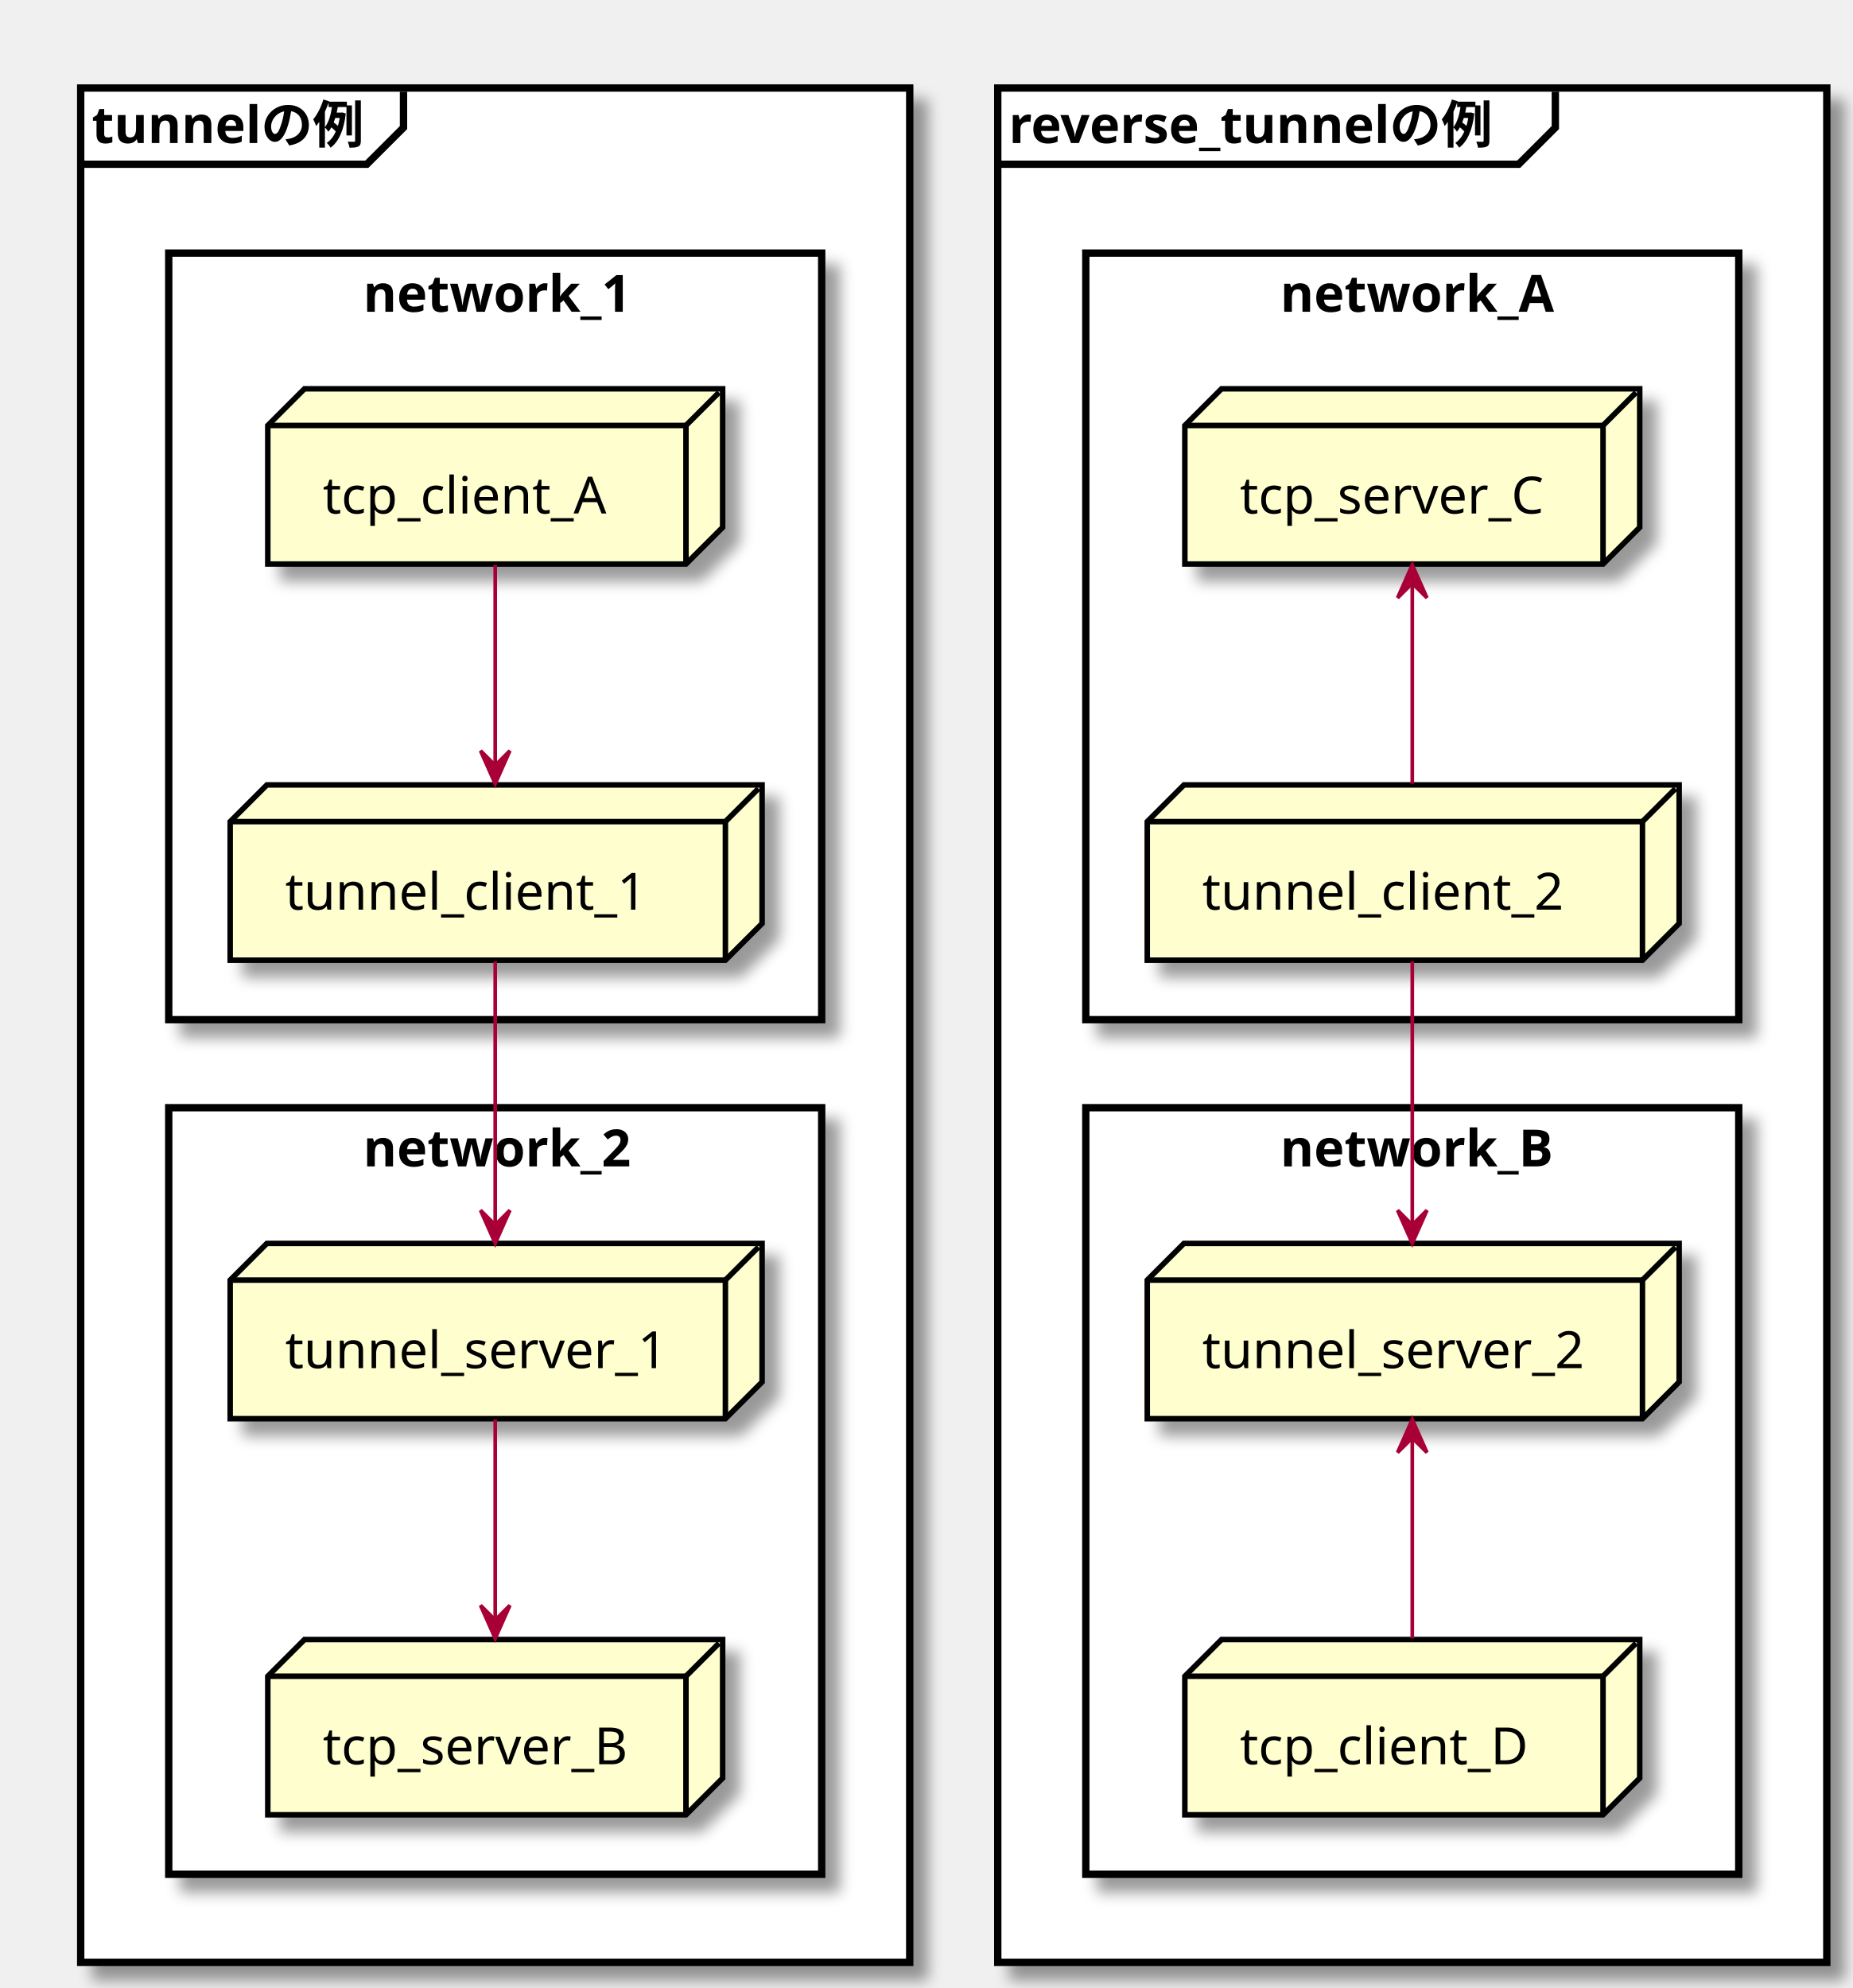
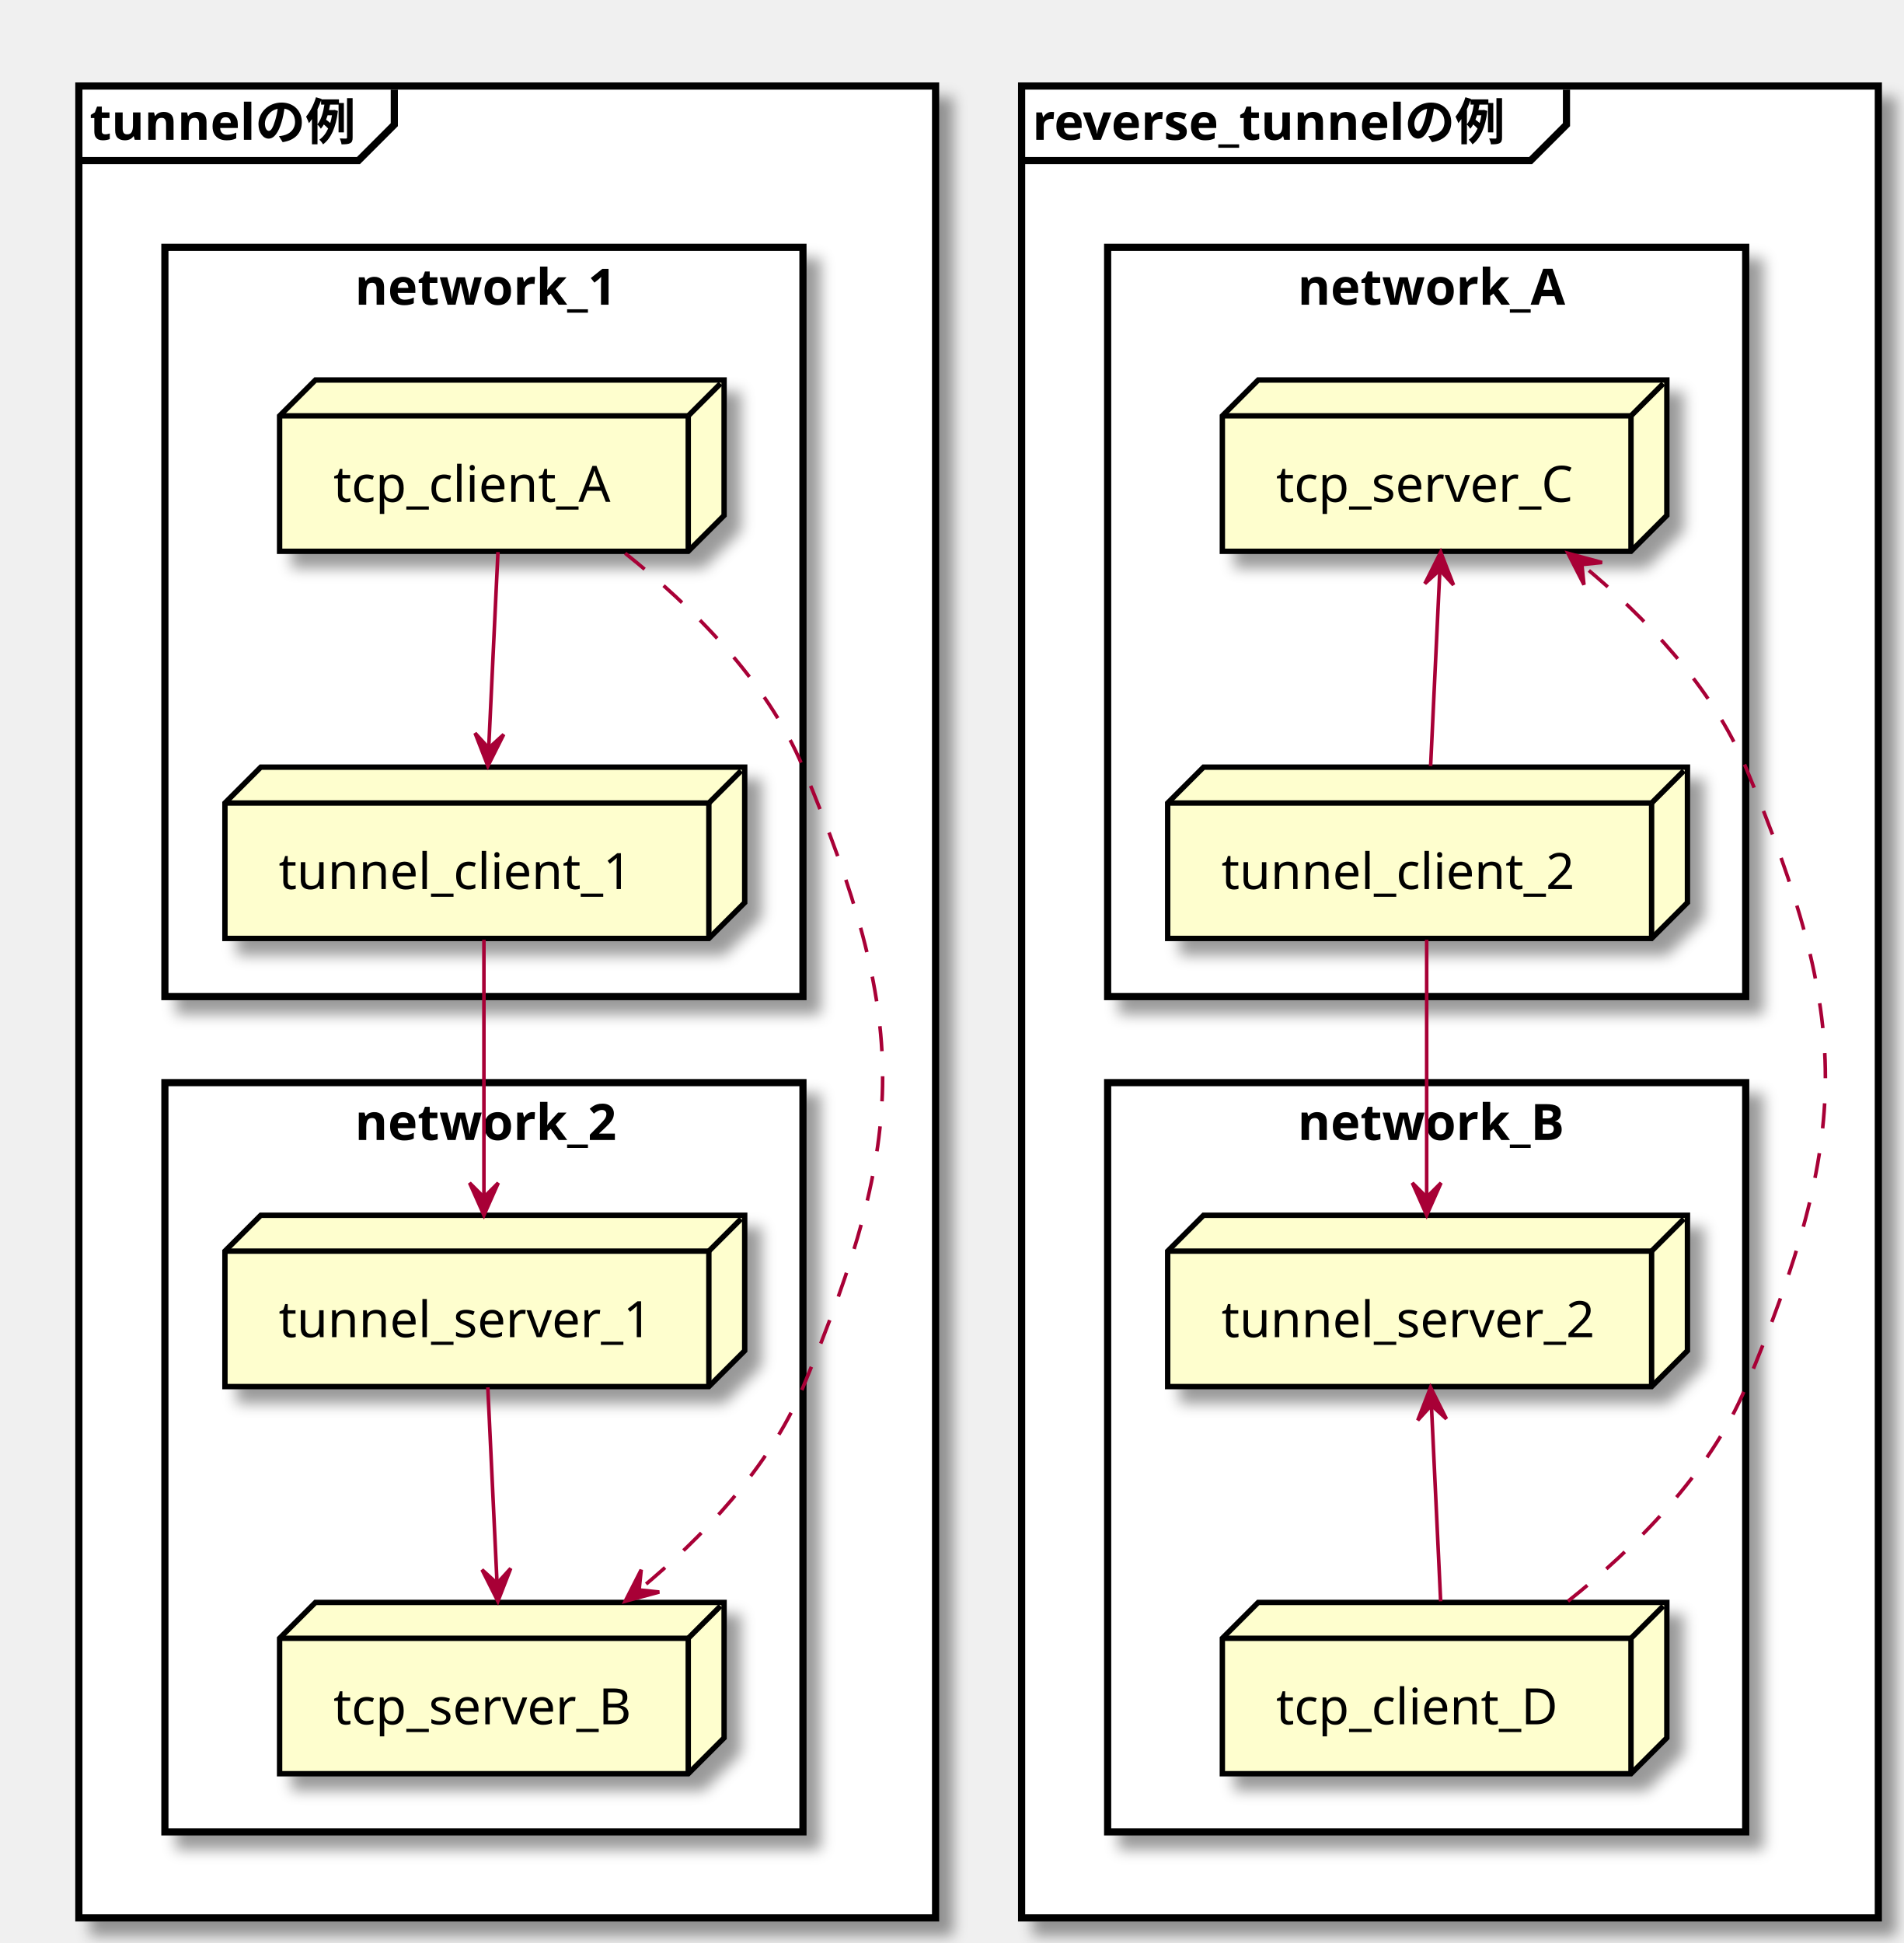
- <svg xmlns="http://www.w3.org/2000/svg" height="542px" style="width:505px;height:542px;" version="1.1" viewBox="0 0 505 542" width="505px">
+ <svg xmlns="http://www.w3.org/2000/svg" height="542px" style="width:531px;height:542px;" version="1.1" viewBox="0 0 531 542" width="531px">
  <defs>
    <filter height="300%" id="f1" width="300%" x="-1" y="-1">
      <feGaussianBlur result="blurOut" stdDeviation="2.0" />
      <feColorMatrix in="blurOut" result="blurOut2" type="matrix" values="0 0 0 0 0 0 0 0 0 0 0 0 0 0 0 0 0 0 .4 0" />
      <feOffset dx="4.0" dy="4.0" in="blurOut2" result="blurOut3" />
      <feBlend in="SourceGraphic" in2="blurOut3" mode="normal" />
    </filter>
  </defs>
  <g>
-     <rect fill="#FFFFFF" filter="url(#f1)" height="511" style="stroke: #000000; stroke-width: 2.0;" width="226" x="22" y="24" />
+     <rect fill="#FFFFFF" filter="url(#f1)" height="511" style="stroke: #000000; stroke-width: 2.0;" width="239" x="22" y="24" />
    <path d="M110,25 L110,34.78 L100,44.78 L22,44.78 " fill="#FFFFFF" style="stroke: #000000; stroke-width: 2.0;" />
    <text fill="#000000" font-family="sans-serif" font-size="14" font-weight="bold" lengthAdjust="spacingAndGlyphs" textLength="78" x="25" y="39">tunnelの例</text>
    <rect fill="#FFFFFF" filter="url(#f1)" height="209" style="stroke: #000000; stroke-width: 2.0;" width="178" x="46" y="69" />
    <text fill="#000000" font-family="sans-serif" font-size="14" font-weight="bold" lengthAdjust="spacingAndGlyphs" textLength="72" x="99" y="85">network_1</text>
    <rect fill="#FFFFFF" filter="url(#f1)" height="209" style="stroke: #000000; stroke-width: 2.0;" width="178" x="46" y="302" />
    <text fill="#000000" font-family="sans-serif" font-size="14" font-weight="bold" lengthAdjust="spacingAndGlyphs" textLength="72" x="99" y="318">network_2</text>
-     <rect fill="#FFFFFF" filter="url(#f1)" height="511" style="stroke: #000000; stroke-width: 2.0;" width="226" x="272" y="24" />
-     <path d="M424,25 L424,34.78 L414,44.78 L272,44.78 " fill="#FFFFFF" style="stroke: #000000; stroke-width: 2.0;" />
-     <text fill="#000000" font-family="sans-serif" font-size="14" font-weight="bold" lengthAdjust="spacingAndGlyphs" textLength="142" x="275" y="39">reverse_tunnelの例</text>
-     <rect fill="#FFFFFF" filter="url(#f1)" height="209" style="stroke: #000000; stroke-width: 2.0;" width="178" x="296" y="69" />
-     <text fill="#000000" font-family="sans-serif" font-size="14" font-weight="bold" lengthAdjust="spacingAndGlyphs" textLength="72" x="349" y="85">network_A</text>
-     <rect fill="#FFFFFF" filter="url(#f1)" height="209" style="stroke: #000000; stroke-width: 2.0;" width="178" x="296" y="302" />
-     <text fill="#000000" font-family="sans-serif" font-size="14" font-weight="bold" lengthAdjust="spacingAndGlyphs" textLength="72" x="349" y="318">network_B</text>
-     <polygon fill="#FEFECE" filter="url(#f1)" points="73,116,83,106,197,106,197,143.78,187,153.78,73,153.78,73,116" style="stroke: #000000; stroke-width: 1.5;" />
-     <line style="stroke: #000000; stroke-width: 1.5;" x1="187" x2="196" y1="116" y2="107" />
-     <line style="stroke: #000000; stroke-width: 1.5;" x1="73" x2="187" y1="116" y2="116" />
-     <line style="stroke: #000000; stroke-width: 1.5;" x1="187" x2="187" y1="116" y2="153.78" />
-     <text fill="#000000" font-family="sans-serif" font-size="14" lengthAdjust="spacingAndGlyphs" textLength="84" x="88" y="140">tcp_client_A</text>
+     <rect fill="#FFFFFF" filter="url(#f1)" height="511" style="stroke: #000000; stroke-width: 2.0;" width="239" x="285" y="24" />
+     <path d="M437,25 L437,34.78 L427,44.78 L285,44.78 " fill="#FFFFFF" style="stroke: #000000; stroke-width: 2.0;" />
+     <text fill="#000000" font-family="sans-serif" font-size="14" font-weight="bold" lengthAdjust="spacingAndGlyphs" textLength="142" x="288" y="39">reverse_tunnelの例</text>
+     <rect fill="#FFFFFF" filter="url(#f1)" height="209" style="stroke: #000000; stroke-width: 2.0;" width="178" x="309" y="69" />
+     <text fill="#000000" font-family="sans-serif" font-size="14" font-weight="bold" lengthAdjust="spacingAndGlyphs" textLength="72" x="362" y="85">network_A</text>
+     <rect fill="#FFFFFF" filter="url(#f1)" height="209" style="stroke: #000000; stroke-width: 2.0;" width="178" x="309" y="302" />
+     <text fill="#000000" font-family="sans-serif" font-size="14" font-weight="bold" lengthAdjust="spacingAndGlyphs" textLength="72" x="362" y="318">network_B</text>
+     <polygon fill="#FEFECE" filter="url(#f1)" points="78,116,88,106,202,106,202,143.78,192,153.78,78,153.78,78,116" style="stroke: #000000; stroke-width: 1.5;" />
+     <line style="stroke: #000000; stroke-width: 1.5;" x1="192" x2="201" y1="116" y2="107" />
+     <line style="stroke: #000000; stroke-width: 1.5;" x1="78" x2="192" y1="116" y2="116" />
+     <line style="stroke: #000000; stroke-width: 1.5;" x1="192" x2="192" y1="116" y2="153.78" />
+     <text fill="#000000" font-family="sans-serif" font-size="14" lengthAdjust="spacingAndGlyphs" textLength="84" x="93" y="140">tcp_client_A</text>
    <polygon fill="#FEFECE" filter="url(#f1)" points="62.75,224,72.75,214,207.75,214,207.75,251.78,197.75,261.78,62.75,261.78,62.75,224" style="stroke: #000000; stroke-width: 1.5;" />
    <line style="stroke: #000000; stroke-width: 1.5;" x1="197.75" x2="206.75" y1="224" y2="215" />
    <line style="stroke: #000000; stroke-width: 1.5;" x1="62.75" x2="197.75" y1="224" y2="224" />
    <line style="stroke: #000000; stroke-width: 1.5;" x1="197.75" x2="197.75" y1="224" y2="261.78" />
    <text fill="#000000" font-family="sans-serif" font-size="14" lengthAdjust="spacingAndGlyphs" textLength="105" x="77.75" y="248">tunnel_client_1</text>
    <polygon fill="#FEFECE" filter="url(#f1)" points="62.75,349,72.75,339,207.75,339,207.75,376.78,197.75,386.78,62.75,386.78,62.75,349" style="stroke: #000000; stroke-width: 1.5;" />
    <line style="stroke: #000000; stroke-width: 1.5;" x1="197.75" x2="206.75" y1="349" y2="340" />
    <line style="stroke: #000000; stroke-width: 1.5;" x1="62.75" x2="197.75" y1="349" y2="349" />
    <line style="stroke: #000000; stroke-width: 1.5;" x1="197.75" x2="197.75" y1="349" y2="386.78" />
    <text fill="#000000" font-family="sans-serif" font-size="14" lengthAdjust="spacingAndGlyphs" textLength="105" x="77.75" y="373">tunnel_server_1</text>
-     <polygon fill="#FEFECE" filter="url(#f1)" points="73,457,83,447,197,447,197,484.78,187,494.78,73,494.78,73,457" style="stroke: #000000; stroke-width: 1.5;" />
-     <line style="stroke: #000000; stroke-width: 1.5;" x1="187" x2="196" y1="457" y2="448" />
-     <line style="stroke: #000000; stroke-width: 1.5;" x1="73" x2="187" y1="457" y2="457" />
-     <line style="stroke: #000000; stroke-width: 1.5;" x1="187" x2="187" y1="457" y2="494.78" />
-     <text fill="#000000" font-family="sans-serif" font-size="14" lengthAdjust="spacingAndGlyphs" textLength="84" x="88" y="481">tcp_server_B</text>
-     <polygon fill="#FEFECE" filter="url(#f1)" points="323,116,333,106,447,106,447,143.78,437,153.78,323,153.78,323,116" style="stroke: #000000; stroke-width: 1.5;" />
-     <line style="stroke: #000000; stroke-width: 1.5;" x1="437" x2="446" y1="116" y2="107" />
-     <line style="stroke: #000000; stroke-width: 1.5;" x1="323" x2="437" y1="116" y2="116" />
-     <line style="stroke: #000000; stroke-width: 1.5;" x1="437" x2="437" y1="116" y2="153.78" />
-     <text fill="#000000" font-family="sans-serif" font-size="14" lengthAdjust="spacingAndGlyphs" textLength="84" x="338" y="140">tcp_server_C</text>
-     <polygon fill="#FEFECE" filter="url(#f1)" points="312.75,224,322.75,214,457.75,214,457.75,251.78,447.75,261.78,312.75,261.78,312.75,224" style="stroke: #000000; stroke-width: 1.5;" />
-     <line style="stroke: #000000; stroke-width: 1.5;" x1="447.75" x2="456.75" y1="224" y2="215" />
-     <line style="stroke: #000000; stroke-width: 1.5;" x1="312.75" x2="447.75" y1="224" y2="224" />
-     <line style="stroke: #000000; stroke-width: 1.5;" x1="447.75" x2="447.75" y1="224" y2="261.78" />
-     <text fill="#000000" font-family="sans-serif" font-size="14" lengthAdjust="spacingAndGlyphs" textLength="105" x="327.75" y="248">tunnel_client_2</text>
-     <polygon fill="#FEFECE" filter="url(#f1)" points="312.75,349,322.75,339,457.75,339,457.75,376.78,447.75,386.78,312.75,386.78,312.75,349" style="stroke: #000000; stroke-width: 1.5;" />
-     <line style="stroke: #000000; stroke-width: 1.5;" x1="447.75" x2="456.75" y1="349" y2="340" />
-     <line style="stroke: #000000; stroke-width: 1.5;" x1="312.75" x2="447.75" y1="349" y2="349" />
-     <line style="stroke: #000000; stroke-width: 1.5;" x1="447.75" x2="447.75" y1="349" y2="386.78" />
-     <text fill="#000000" font-family="sans-serif" font-size="14" lengthAdjust="spacingAndGlyphs" textLength="105" x="327.75" y="373">tunnel_server_2</text>
-     <polygon fill="#FEFECE" filter="url(#f1)" points="323,457,333,447,447,447,447,484.78,437,494.78,323,494.78,323,457" style="stroke: #000000; stroke-width: 1.5;" />
-     <line style="stroke: #000000; stroke-width: 1.5;" x1="437" x2="446" y1="457" y2="448" />
-     <line style="stroke: #000000; stroke-width: 1.5;" x1="323" x2="437" y1="457" y2="457" />
-     <line style="stroke: #000000; stroke-width: 1.5;" x1="437" x2="437" y1="457" y2="494.78" />
-     <text fill="#000000" font-family="sans-serif" font-size="14" lengthAdjust="spacingAndGlyphs" textLength="84" x="338" y="481">tcp_client_D</text>
-     <path d="M135,154 C135,170.003 135,191.446 135,208.528 " fill="none" style="stroke: #A80036; stroke-width: 1.0;" />
-     <polygon fill="#A80036" points="135,213.678,139,204.678,135,208.678,131,204.678,135,213.678" style="stroke: #A80036; stroke-width: 1.0;" />
+     <polygon fill="#FEFECE" filter="url(#f1)" points="78,457,88,447,202,447,202,484.78,192,494.78,78,494.78,78,457" style="stroke: #000000; stroke-width: 1.5;" />
+     <line style="stroke: #000000; stroke-width: 1.5;" x1="192" x2="201" y1="457" y2="448" />
+     <line style="stroke: #000000; stroke-width: 1.5;" x1="78" x2="192" y1="457" y2="457" />
+     <line style="stroke: #000000; stroke-width: 1.5;" x1="192" x2="192" y1="457" y2="494.78" />
+     <text fill="#000000" font-family="sans-serif" font-size="14" lengthAdjust="spacingAndGlyphs" textLength="84" x="93" y="481">tcp_server_B</text>
+     <polygon fill="#FEFECE" filter="url(#f1)" points="341,116,351,106,465,106,465,143.78,455,153.78,341,153.78,341,116" style="stroke: #000000; stroke-width: 1.5;" />
+     <line style="stroke: #000000; stroke-width: 1.5;" x1="455" x2="464" y1="116" y2="107" />
+     <line style="stroke: #000000; stroke-width: 1.5;" x1="341" x2="455" y1="116" y2="116" />
+     <line style="stroke: #000000; stroke-width: 1.5;" x1="455" x2="455" y1="116" y2="153.78" />
+     <text fill="#000000" font-family="sans-serif" font-size="14" lengthAdjust="spacingAndGlyphs" textLength="84" x="356" y="140">tcp_server_C</text>
+     <polygon fill="#FEFECE" filter="url(#f1)" points="325.75,224,335.75,214,470.75,214,470.75,251.78,460.75,261.78,325.75,261.78,325.75,224" style="stroke: #000000; stroke-width: 1.5;" />
+     <line style="stroke: #000000; stroke-width: 1.5;" x1="460.75" x2="469.75" y1="224" y2="215" />
+     <line style="stroke: #000000; stroke-width: 1.5;" x1="325.75" x2="460.75" y1="224" y2="224" />
+     <line style="stroke: #000000; stroke-width: 1.5;" x1="460.75" x2="460.75" y1="224" y2="261.78" />
+     <text fill="#000000" font-family="sans-serif" font-size="14" lengthAdjust="spacingAndGlyphs" textLength="105" x="340.75" y="248">tunnel_client_2</text>
+     <polygon fill="#FEFECE" filter="url(#f1)" points="325.75,349,335.75,339,470.75,339,470.75,376.78,460.75,386.78,325.75,386.78,325.75,349" style="stroke: #000000; stroke-width: 1.5;" />
+     <line style="stroke: #000000; stroke-width: 1.5;" x1="460.75" x2="469.75" y1="349" y2="340" />
+     <line style="stroke: #000000; stroke-width: 1.5;" x1="325.75" x2="460.75" y1="349" y2="349" />
+     <line style="stroke: #000000; stroke-width: 1.5;" x1="460.75" x2="460.75" y1="349" y2="386.78" />
+     <text fill="#000000" font-family="sans-serif" font-size="14" lengthAdjust="spacingAndGlyphs" textLength="105" x="340.75" y="373">tunnel_server_2</text>
+     <polygon fill="#FEFECE" filter="url(#f1)" points="341,457,351,447,465,447,465,484.78,455,494.78,341,494.78,341,457" style="stroke: #000000; stroke-width: 1.5;" />
+     <line style="stroke: #000000; stroke-width: 1.5;" x1="455" x2="464" y1="457" y2="448" />
+     <line style="stroke: #000000; stroke-width: 1.5;" x1="341" x2="455" y1="457" y2="457" />
+     <line style="stroke: #000000; stroke-width: 1.5;" x1="455" x2="455" y1="457" y2="494.78" />
+     <text fill="#000000" font-family="sans-serif" font-size="14" lengthAdjust="spacingAndGlyphs" textLength="84" x="356" y="481">tcp_client_D</text>
+     <path d="M138.915,154 C138.16,170.003 137.149,191.446 136.343,208.528 " fill="none" style="stroke: #A80036; stroke-width: 1.0;" />
+     <polygon fill="#A80036" points="136.1,213.678,140.52,204.877,136.336,208.684,132.529,204.499,136.1,213.678" style="stroke: #A80036; stroke-width: 1.0;" />
    <path d="M135,262.135 C135,282.494 135,312.191 135,333.908 " fill="none" style="stroke: #A80036; stroke-width: 1.0;" />
    <polygon fill="#A80036" points="135,338.968,139,329.968,135,333.968,131,329.968,135,338.968" style="stroke: #A80036; stroke-width: 1.0;" />
-     <path d="M135,387 C135,403.003 135,424.446 135,441.528 " fill="none" style="stroke: #A80036; stroke-width: 1.0;" />
-     <polygon fill="#A80036" points="135,446.678,139,437.678,135,441.678,131,437.678,135,446.678" style="stroke: #A80036; stroke-width: 1.0;" />
-     <path d="M385,159.131 C385,176.154 385,197.604 385,213.678 " fill="none" style="stroke: #A80036; stroke-width: 1.0;" />
-     <polygon fill="#A80036" points="385,154,381,163,385,159,389,163,385,154" style="stroke: #A80036; stroke-width: 1.0;" />
-     <path d="M385,262.135 C385,282.494 385,312.191 385,333.908 " fill="none" style="stroke: #A80036; stroke-width: 1.0;" />
-     <polygon fill="#A80036" points="385,338.968,389,329.968,385,333.968,381,329.968,385,338.968" style="stroke: #A80036; stroke-width: 1.0;" />
-     <path d="M385,392.131 C385,409.154 385,430.604 385,446.678 " fill="none" style="stroke: #A80036; stroke-width: 1.0;" />
-     <polygon fill="#A80036" points="385,387,381,396,385,392,389,396,385,387" style="stroke: #A80036; stroke-width: 1.0;" />
+     <path d="M136.085,387 C136.84,403.003 137.851,424.446 138.657,441.528 " fill="none" style="stroke: #A80036; stroke-width: 1.0;" />
+     <polygon fill="#A80036" points="138.9,446.678,142.471,437.499,138.664,441.684,134.48,437.877,138.9,446.678" style="stroke: #A80036; stroke-width: 1.0;" />
+     <path d="M174.414,154.339 C192.885,169.036 213.885,189.786 224,214 C253.637,284.948 253.637,316.052 224,387 C214.596,409.512 195.784,429.029 178.343,443.472 " fill="none" style="stroke: #A80036; stroke-width: 1.0; stroke-dasharray: 7.0,7.0;" />
+     <polygon fill="#A80036" points="174.414,446.661,183.923,444.095,178.296,443.51,178.881,437.884,174.414,446.661" style="stroke: #A80036; stroke-width: 1.0;" />
+     <path d="M401.673,159.131 C400.87,176.154 399.858,197.604 399.1,213.678 " fill="none" style="stroke: #A80036; stroke-width: 1.0;" />
+     <polygon fill="#A80036" points="401.915,154,397.495,162.801,401.679,158.994,405.486,163.179,401.915,154" style="stroke: #A80036; stroke-width: 1.0;" />
+     <path d="M398,262.135 C398,282.494 398,312.191 398,333.908 " fill="none" style="stroke: #A80036; stroke-width: 1.0;" />
+     <polygon fill="#A80036" points="398,338.968,402,329.968,398,333.968,394,329.968,398,338.968" style="stroke: #A80036; stroke-width: 1.0;" />
+     <path d="M399.327,392.131 C400.13,409.154 401.142,430.604 401.9,446.678 " fill="none" style="stroke: #A80036; stroke-width: 1.0;" />
+     <polygon fill="#A80036" points="399.085,387,395.514,396.179,399.321,391.994,403.505,395.801,399.085,387" style="stroke: #A80036; stroke-width: 1.0;" />
+     <path d="M437.414,446.661 C455.885,431.964 476.885,411.214 487,387 C516.637,316.052 516.637,284.948 487,214 C477.596,191.488 458.784,171.971 441.343,157.528 " fill="none" style="stroke: #A80036; stroke-width: 1.0; stroke-dasharray: 7.0,7.0;" />
+     <polygon fill="#A80036" points="437.414,154.339,441.881,163.116,441.296,157.49,446.923,156.905,437.414,154.339" style="stroke: #A80036; stroke-width: 1.0;" />
  </g>
</svg>
